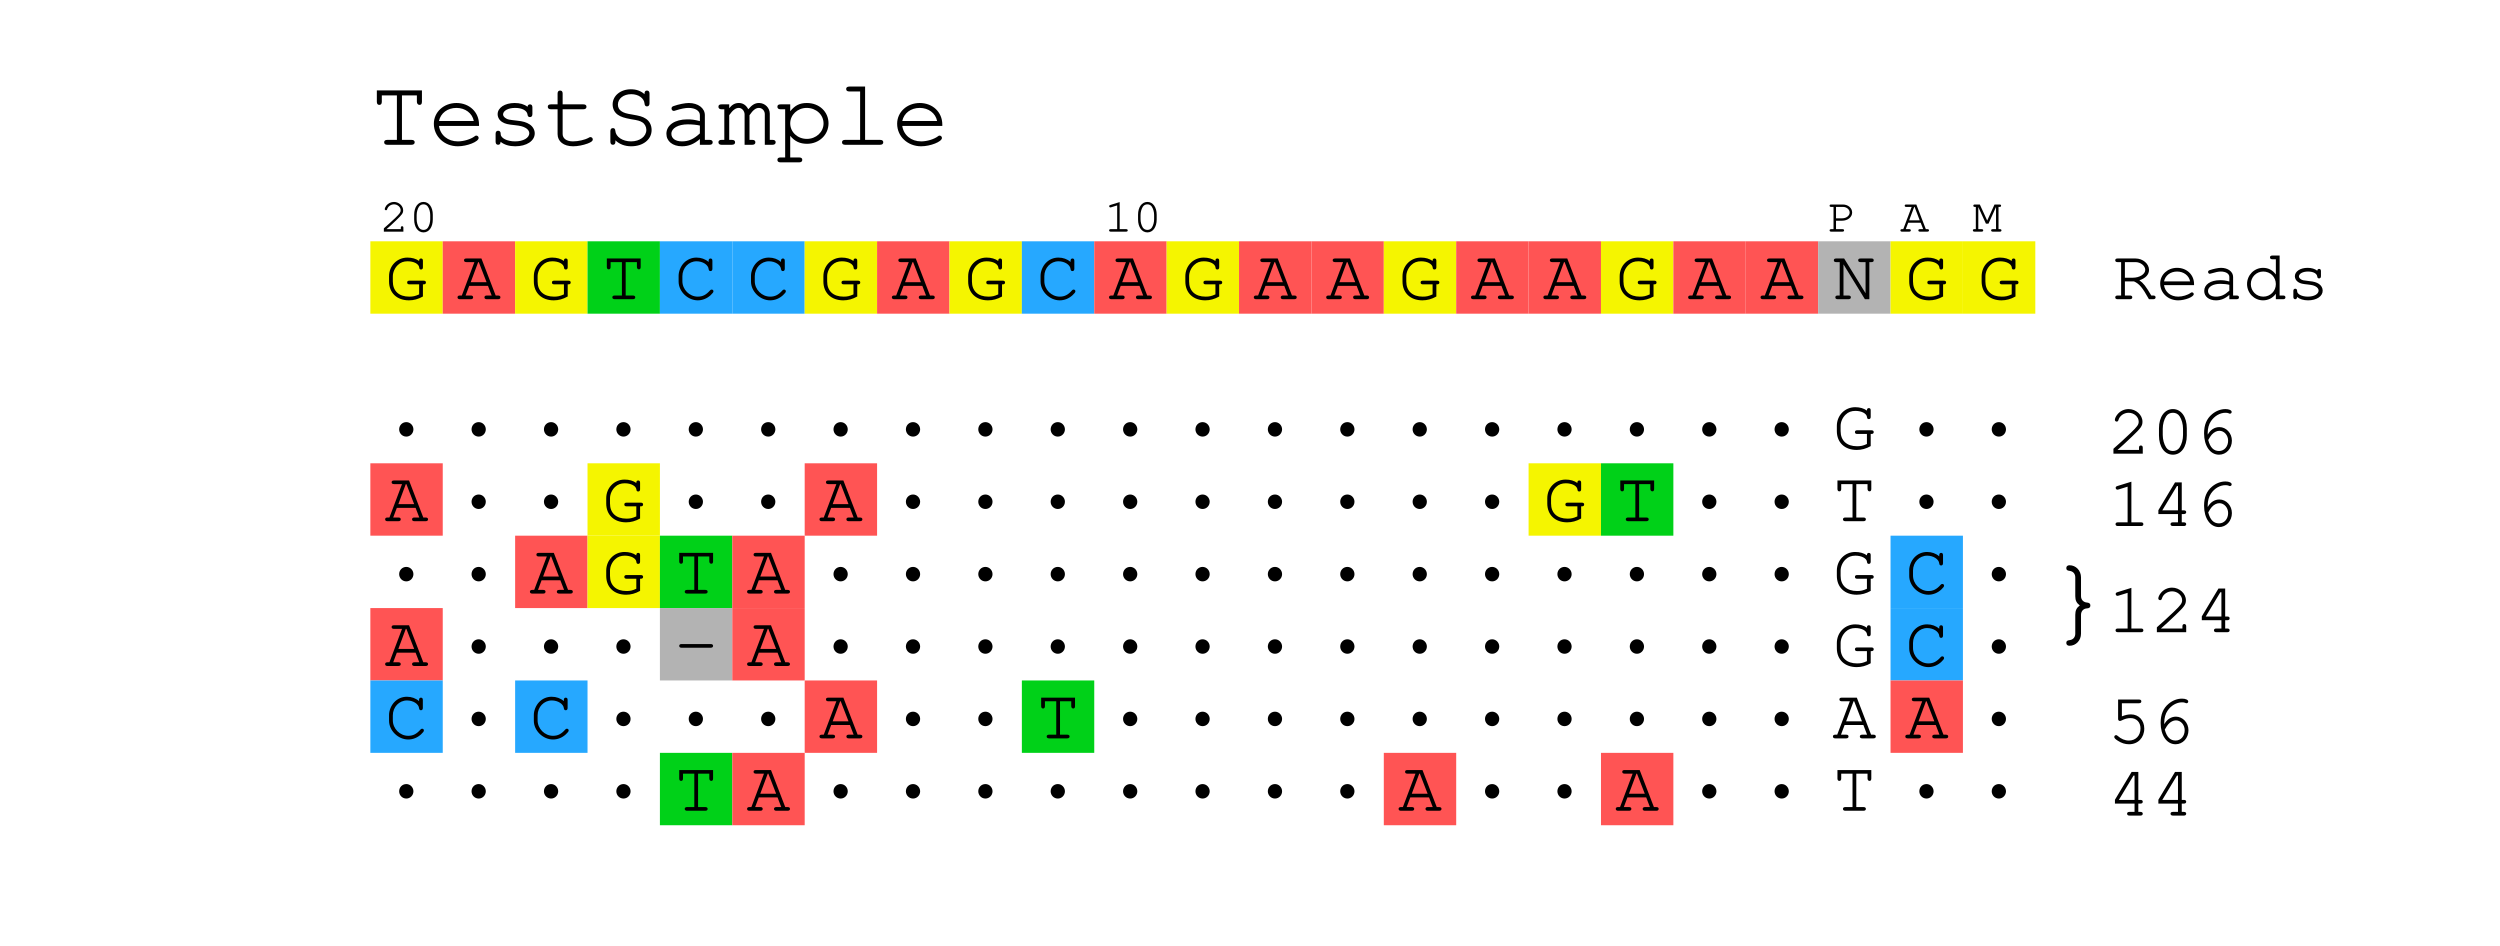
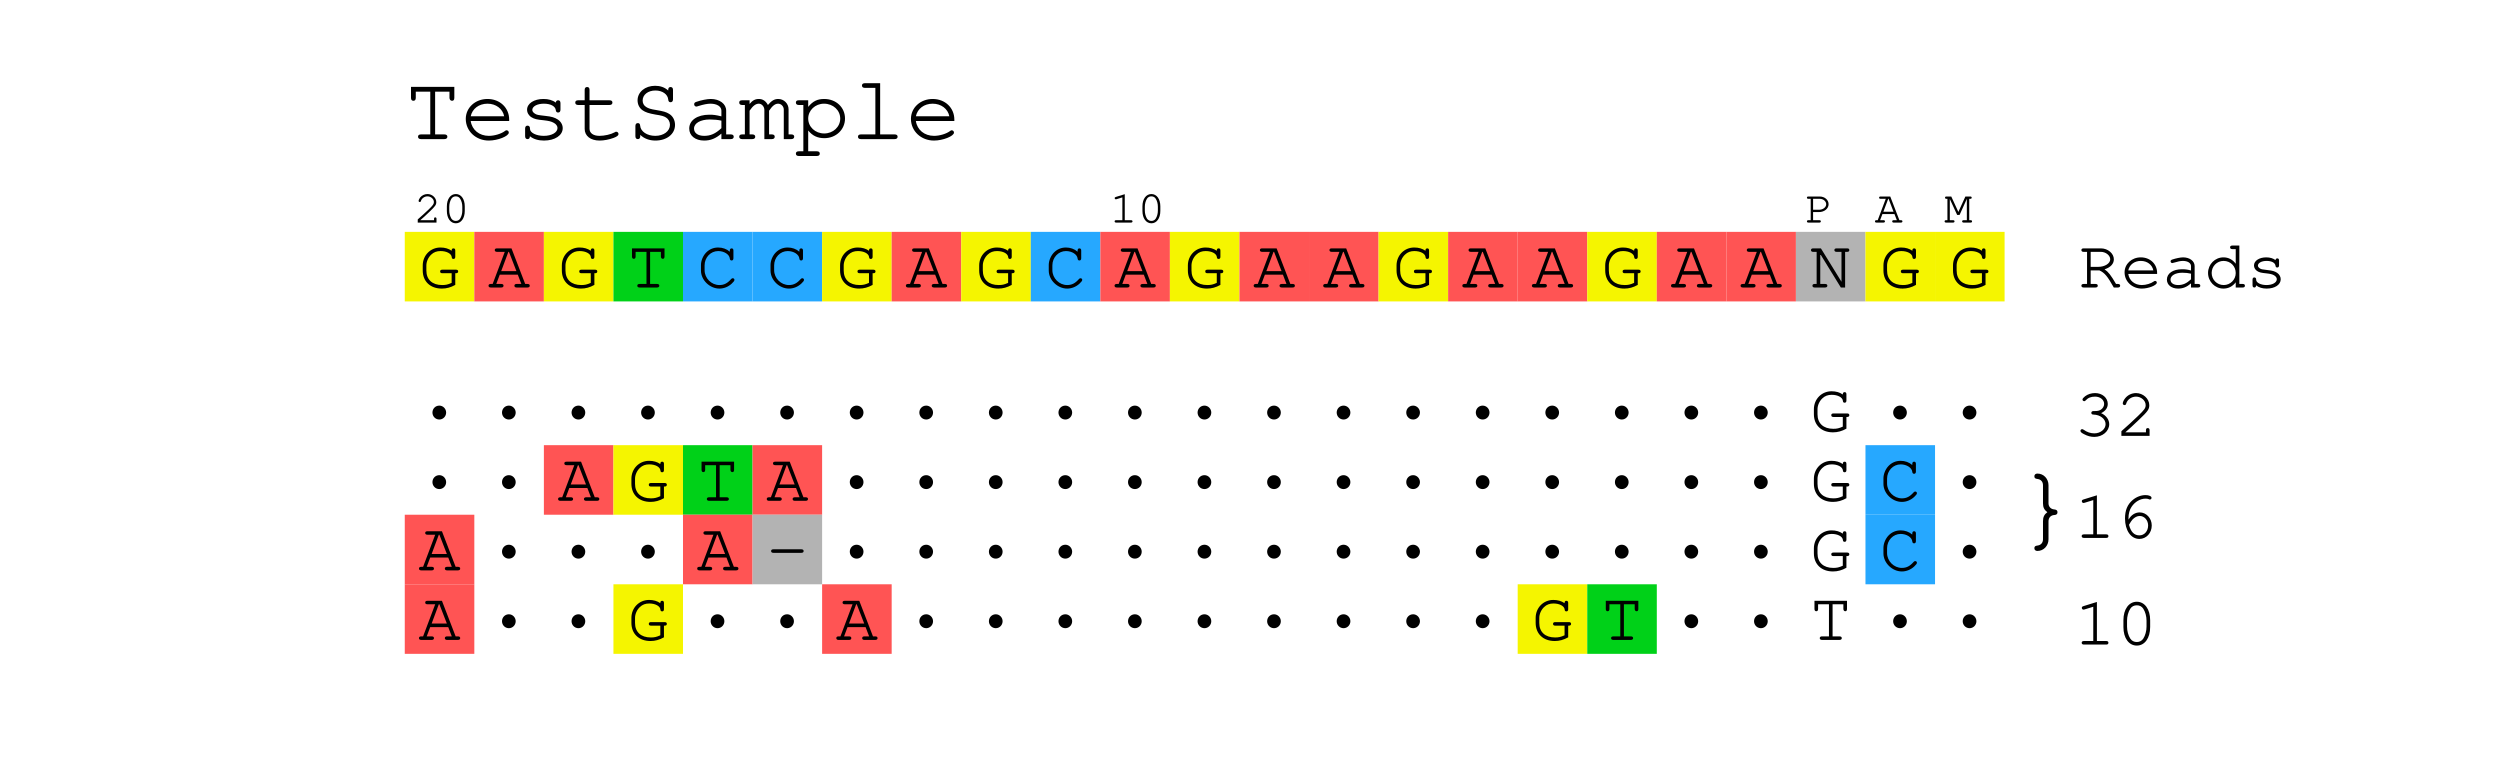
- <svg xmlns="http://www.w3.org/2000/svg" baseProfile="full" height="196" version="1.1" width="100%">
+ <svg xmlns="http://www.w3.org/2000/svg" baseProfile="full" height="164" version="1.1" width="100%">
  <defs />
  <text style="font-size:20px; font-family:Courier" x="20" y="30">TestSample</text>
  <text style="font-size:10px; font-family:Courier" x="172" y="48">10</text>
  <text style="font-size:10px; font-family:Courier" x="22" y="48">20</text>
  <text style="font-size:10px; font-family:Courier" x="322" y="48">P</text>
  <text style="font-size:10px; font-family:Courier" x="337" y="48">A</text>
  <text style="font-size:10px; font-family:Courier" x="352" y="48">M</text>
  <rect fill="#F5F500" height="15" width="15" x="20" y="50" />
  <text fill="black" style="font-size:15px; font-family:Courier" x="23" y="62">G</text>
  <rect fill="#FF5454" height="15" width="15" x="35" y="50" />
  <text fill="black" style="font-size:15px; font-family:Courier" x="38" y="62">A</text>
  <rect fill="#F5F500" height="15" width="15" x="50" y="50" />
  <text fill="black" style="font-size:15px; font-family:Courier" x="53" y="62">G</text>
  <rect fill="#00D118" height="15" width="15" x="65" y="50" />
  <text fill="black" style="font-size:15px; font-family:Courier" x="68" y="62">T</text>
  <rect fill="#26A8FF" height="15" width="15" x="80" y="50" />
  <text fill="black" style="font-size:15px; font-family:Courier" x="83" y="62">C</text>
  <rect fill="#26A8FF" height="15" width="15" x="95" y="50" />
  <text fill="black" style="font-size:15px; font-family:Courier" x="98" y="62">C</text>
  <rect fill="#F5F500" height="15" width="15" x="110" y="50" />
  <text fill="black" style="font-size:15px; font-family:Courier" x="113" y="62">G</text>
  <rect fill="#FF5454" height="15" width="15" x="125" y="50" />
  <text fill="black" style="font-size:15px; font-family:Courier" x="128" y="62">A</text>
  <rect fill="#F5F500" height="15" width="15" x="140" y="50" />
  <text fill="black" style="font-size:15px; font-family:Courier" x="143" y="62">G</text>
  <rect fill="#26A8FF" height="15" width="15" x="155" y="50" />
  <text fill="black" style="font-size:15px; font-family:Courier" x="158" y="62">C</text>
  <rect fill="#FF5454" height="15" width="15" x="170" y="50" />
  <text fill="black" style="font-size:15px; font-family:Courier" x="173" y="62">A</text>
  <rect fill="#F5F500" height="15" width="15" x="185" y="50" />
  <text fill="black" style="font-size:15px; font-family:Courier" x="188" y="62">G</text>
  <rect fill="#FF5454" height="15" width="15" x="200" y="50" />
  <text fill="black" style="font-size:15px; font-family:Courier" x="203" y="62">A</text>
  <rect fill="#FF5454" height="15" width="15" x="215" y="50" />
  <text fill="black" style="font-size:15px; font-family:Courier" x="218" y="62">A</text>
  <rect fill="#F5F500" height="15" width="15" x="230" y="50" />
  <text fill="black" style="font-size:15px; font-family:Courier" x="233" y="62">G</text>
  <rect fill="#FF5454" height="15" width="15" x="245" y="50" />
  <text fill="black" style="font-size:15px; font-family:Courier" x="248" y="62">A</text>
  <rect fill="#FF5454" height="15" width="15" x="260" y="50" />
  <text fill="black" style="font-size:15px; font-family:Courier" x="263" y="62">A</text>
  <rect fill="#F5F500" height="15" width="15" x="275" y="50" />
  <text fill="black" style="font-size:15px; font-family:Courier" x="278" y="62">G</text>
  <rect fill="#FF5454" height="15" width="15" x="290" y="50" />
  <text fill="black" style="font-size:15px; font-family:Courier" x="293" y="62">A</text>
  <rect fill="#FF5454" height="15" width="15" x="305" y="50" />
  <text fill="black" style="font-size:15px; font-family:Courier" x="308" y="62">A</text>
  <rect fill="#B3B3B3" height="15" width="15" x="320" y="50" />
  <text fill="black" style="font-size:15px; font-family:Courier" x="323" y="62">N</text>
  <rect fill="#F5F500" height="15" width="15" x="335" y="50" />
  <text fill="black" style="font-size:15px; font-family:Courier" x="338" y="62">G</text>
  <rect fill="#F5F500" height="15" width="15" x="350" y="50" />
  <text fill="black" style="font-size:15px; font-family:Courier" x="353" y="62">G</text>
  <text style="font-size:15px; font-family:Courier" x="381" y="62">Reads</text>
  <text fill="black" style="font-size:10px; font-family:Courier" x="24.5" y="92">•</text>
  <text fill="black" style="font-size:10px; font-family:Courier" x="39.5" y="92">•</text>
  <text fill="black" style="font-size:10px; font-family:Courier" x="54.5" y="92">•</text>
  <text fill="black" style="font-size:10px; font-family:Courier" x="69.5" y="92">•</text>
  <text fill="black" style="font-size:10px; font-family:Courier" x="84.5" y="92">•</text>
  <text fill="black" style="font-size:10px; font-family:Courier" x="99.5" y="92">•</text>
  <text fill="black" style="font-size:10px; font-family:Courier" x="114.5" y="92">•</text>
  <text fill="black" style="font-size:10px; font-family:Courier" x="129.5" y="92">•</text>
  <text fill="black" style="font-size:10px; font-family:Courier" x="144.5" y="92">•</text>
  <text fill="black" style="font-size:10px; font-family:Courier" x="159.5" y="92">•</text>
  <text fill="black" style="font-size:10px; font-family:Courier" x="174.5" y="92">•</text>
  <text fill="black" style="font-size:10px; font-family:Courier" x="189.5" y="92">•</text>
  <text fill="black" style="font-size:10px; font-family:Courier" x="204.5" y="92">•</text>
  <text fill="black" style="font-size:10px; font-family:Courier" x="219.5" y="92">•</text>
  <text fill="black" style="font-size:10px; font-family:Courier" x="234.5" y="92">•</text>
  <text fill="black" style="font-size:10px; font-family:Courier" x="249.5" y="92">•</text>
  <text fill="black" style="font-size:10px; font-family:Courier" x="264.5" y="92">•</text>
  <text fill="black" style="font-size:10px; font-family:Courier" x="279.5" y="92">•</text>
  <text fill="black" style="font-size:10px; font-family:Courier" x="294.5" y="92">•</text>
  <text fill="black" style="font-size:10px; font-family:Courier" x="309.5" y="92">•</text>
  <text fill="black" style="font-size:15px; font-family:Courier" x="323" y="93">G</text>
  <text fill="black" style="font-size:10px; font-family:Courier" x="339.5" y="92">•</text>
  <text fill="black" style="font-size:10px; font-family:Courier" x="354.5" y="92">•</text>
-   <text fill="black" style="font-size:15px; font-family:Courier" x="380" y="94">206</text>
-   <rect fill="#FF5454" height="15" width="15" x="20" y="96" />
-   <text fill="black" style="font-size:15px; font-family:Courier" x="23" y="108">A</text>
+   <text fill="black" style="font-size:15px; font-family:Courier" x="380" y="94">32</text>
+   <text fill="black" style="font-size:10px; font-family:Courier" x="24.5" y="107">•</text>
  <text fill="black" style="font-size:10px; font-family:Courier" x="39.5" y="107">•</text>
-   <text fill="black" style="font-size:10px; font-family:Courier" x="54.5" y="107">•</text>
+   <rect fill="#FF5454" height="15" width="15" x="50" y="96" />
+   <text fill="black" style="font-size:15px; font-family:Courier" x="53" y="108">A</text>
  <rect fill="#F5F500" height="15" width="15" x="65" y="96" />
  <text fill="black" style="font-size:15px; font-family:Courier" x="68" y="108">G</text>
-   <text fill="black" style="font-size:10px; font-family:Courier" x="84.5" y="107">•</text>
-   <text fill="black" style="font-size:10px; font-family:Courier" x="99.5" y="107">•</text>
-   <rect fill="#FF5454" height="15" width="15" x="110" y="96" />
-   <text fill="black" style="font-size:15px; font-family:Courier" x="113" y="108">A</text>
+   <rect fill="#00D118" height="15" width="15" x="80" y="96" />
+   <text fill="black" style="font-size:15px; font-family:Courier" x="83" y="108">T</text>
+   <rect fill="#FF5454" height="15" width="15" x="95" y="96" />
+   <text fill="black" style="font-size:15px; font-family:Courier" x="98" y="108">A</text>
+   <text fill="black" style="font-size:10px; font-family:Courier" x="114.5" y="107">•</text>
  <text fill="black" style="font-size:10px; font-family:Courier" x="129.5" y="107">•</text>
  <text fill="black" style="font-size:10px; font-family:Courier" x="144.5" y="107">•</text>
  <text fill="black" style="font-size:10px; font-family:Courier" x="159.5" y="107">•</text>
  <text fill="black" style="font-size:10px; font-family:Courier" x="174.5" y="107">•</text>
  <text fill="black" style="font-size:10px; font-family:Courier" x="189.5" y="107">•</text>
  <text fill="black" style="font-size:10px; font-family:Courier" x="204.5" y="107">•</text>
  <text fill="black" style="font-size:10px; font-family:Courier" x="219.5" y="107">•</text>
  <text fill="black" style="font-size:10px; font-family:Courier" x="234.5" y="107">•</text>
  <text fill="black" style="font-size:10px; font-family:Courier" x="249.5" y="107">•</text>
-   <rect fill="#F5F500" height="15" width="15" x="260" y="96" />
-   <text fill="black" style="font-size:15px; font-family:Courier" x="263" y="108">G</text>
-   <rect fill="#00D118" height="15" width="15" x="275" y="96" />
-   <text fill="black" style="font-size:15px; font-family:Courier" x="278" y="108">T</text>
+   <text fill="black" style="font-size:10px; font-family:Courier" x="264.5" y="107">•</text>
+   <text fill="black" style="font-size:10px; font-family:Courier" x="279.5" y="107">•</text>
  <text fill="black" style="font-size:10px; font-family:Courier" x="294.5" y="107">•</text>
  <text fill="black" style="font-size:10px; font-family:Courier" x="309.5" y="107">•</text>
-   <text fill="black" style="font-size:15px; font-family:Courier" x="323" y="108">T</text>
-   <text fill="black" style="font-size:10px; font-family:Courier" x="339.5" y="107">•</text>
+   <text fill="black" style="font-size:15px; font-family:Courier" x="323" y="108">G</text>
+   <rect fill="#26A8FF" height="15" width="15" x="335" y="96" />
+   <text fill="black" style="font-size:15px; font-family:Courier" x="338" y="108">C</text>
  <text fill="black" style="font-size:10px; font-family:Courier" x="354.5" y="107">•</text>
-   <text fill="black" style="font-size:15px; font-family:Courier" x="380" y="109">146</text>
-   <text fill="black" style="font-size:10px; font-family:Courier" x="24.5" y="122">•</text>
+   <rect fill="#FF5454" height="15" width="15" x="20" y="111" />
+   <text fill="black" style="font-size:15px; font-family:Courier" x="23" y="123">A</text>
  <text fill="black" style="font-size:10px; font-family:Courier" x="39.5" y="122">•</text>
-   <rect fill="#FF5454" height="15" width="15" x="50" y="111" />
-   <text fill="black" style="font-size:15px; font-family:Courier" x="53" y="123">A</text>
-   <rect fill="#F5F500" height="15" width="15" x="65" y="111" />
-   <text fill="black" style="font-size:15px; font-family:Courier" x="68" y="123">G</text>
-   <rect fill="#00D118" height="15" width="15" x="80" y="111" />
-   <text fill="black" style="font-size:15px; font-family:Courier" x="83" y="123">T</text>
-   <rect fill="#FF5454" height="15" width="15" x="95" y="111" />
-   <text fill="black" style="font-size:15px; font-family:Courier" x="98" y="123">A</text>
+   <text fill="black" style="font-size:10px; font-family:Courier" x="54.5" y="122">•</text>
+   <text fill="black" style="font-size:10px; font-family:Courier" x="69.5" y="122">•</text>
+   <rect fill="#FF5454" height="15" width="15" x="80" y="111" />
+   <text fill="black" style="font-size:15px; font-family:Courier" x="83" y="123">A</text>
+   <rect fill="#B3B3B3" height="15" width="15" x="95" y="111" />
+   <text fill="black" style="font-size:15px; font-family:Courier" x="98" y="123">-</text>
  <text fill="black" style="font-size:10px; font-family:Courier" x="114.5" y="122">•</text>
  <text fill="black" style="font-size:10px; font-family:Courier" x="129.5" y="122">•</text>
  <text fill="black" style="font-size:10px; font-family:Courier" x="144.5" y="122">•</text>
  <text fill="black" style="font-size:10px; font-family:Courier" x="159.5" y="122">•</text>
  <text fill="black" style="font-size:10px; font-family:Courier" x="174.5" y="122">•</text>
  <text fill="black" style="font-size:10px; font-family:Courier" x="189.5" y="122">•</text>
  <text fill="black" style="font-size:10px; font-family:Courier" x="204.5" y="122">•</text>
  <text fill="black" style="font-size:10px; font-family:Courier" x="219.5" y="122">•</text>
  <text fill="black" style="font-size:10px; font-family:Courier" x="234.5" y="122">•</text>
  <text fill="black" style="font-size:10px; font-family:Courier" x="249.5" y="122">•</text>
  <text fill="black" style="font-size:10px; font-family:Courier" x="264.5" y="122">•</text>
  <text fill="black" style="font-size:10px; font-family:Courier" x="279.5" y="122">•</text>
  <text fill="black" style="font-size:10px; font-family:Courier" x="294.5" y="122">•</text>
  <text fill="black" style="font-size:10px; font-family:Courier" x="309.5" y="122">•</text>
  <text fill="black" style="font-size:15px; font-family:Courier" x="323" y="123">G</text>
  <rect fill="#26A8FF" height="15" width="15" x="335" y="111" />
  <text fill="black" style="font-size:15px; font-family:Courier" x="338" y="123">C</text>
  <text fill="black" style="font-size:10px; font-family:Courier" x="354.5" y="122">•</text>
+   <text fill="black" style="font-size:15px; font-family:Courier" x="380" y="116">16</text>
+   <text fill="black" style="font-size:23px; font-family:Courier" x="367" y="116">}</text>
  <rect fill="#FF5454" height="15" width="15" x="20" y="126" />
  <text fill="black" style="font-size:15px; font-family:Courier" x="23" y="138">A</text>
  <text fill="black" style="font-size:10px; font-family:Courier" x="39.5" y="137">•</text>
  <text fill="black" style="font-size:10px; font-family:Courier" x="54.5" y="137">•</text>
-   <text fill="black" style="font-size:10px; font-family:Courier" x="69.5" y="137">•</text>
-   <rect fill="#B3B3B3" height="15" width="15" x="80" y="126" />
-   <text fill="black" style="font-size:15px; font-family:Courier" x="83" y="138">-</text>
-   <rect fill="#FF5454" height="15" width="15" x="95" y="126" />
-   <text fill="black" style="font-size:15px; font-family:Courier" x="98" y="138">A</text>
-   <text fill="black" style="font-size:10px; font-family:Courier" x="114.5" y="137">•</text>
+   <rect fill="#F5F500" height="15" width="15" x="65" y="126" />
+   <text fill="black" style="font-size:15px; font-family:Courier" x="68" y="138">G</text>
+   <text fill="black" style="font-size:10px; font-family:Courier" x="84.5" y="137">•</text>
+   <text fill="black" style="font-size:10px; font-family:Courier" x="99.5" y="137">•</text>
+   <rect fill="#FF5454" height="15" width="15" x="110" y="126" />
+   <text fill="black" style="font-size:15px; font-family:Courier" x="113" y="138">A</text>
  <text fill="black" style="font-size:10px; font-family:Courier" x="129.5" y="137">•</text>
  <text fill="black" style="font-size:10px; font-family:Courier" x="144.5" y="137">•</text>
  <text fill="black" style="font-size:10px; font-family:Courier" x="159.5" y="137">•</text>
  <text fill="black" style="font-size:10px; font-family:Courier" x="174.5" y="137">•</text>
  <text fill="black" style="font-size:10px; font-family:Courier" x="189.5" y="137">•</text>
  <text fill="black" style="font-size:10px; font-family:Courier" x="204.5" y="137">•</text>
  <text fill="black" style="font-size:10px; font-family:Courier" x="219.5" y="137">•</text>
  <text fill="black" style="font-size:10px; font-family:Courier" x="234.5" y="137">•</text>
  <text fill="black" style="font-size:10px; font-family:Courier" x="249.5" y="137">•</text>
-   <text fill="black" style="font-size:10px; font-family:Courier" x="264.5" y="137">•</text>
-   <text fill="black" style="font-size:10px; font-family:Courier" x="279.5" y="137">•</text>
+   <rect fill="#F5F500" height="15" width="15" x="260" y="126" />
+   <text fill="black" style="font-size:15px; font-family:Courier" x="263" y="138">G</text>
+   <rect fill="#00D118" height="15" width="15" x="275" y="126" />
+   <text fill="black" style="font-size:15px; font-family:Courier" x="278" y="138">T</text>
  <text fill="black" style="font-size:10px; font-family:Courier" x="294.5" y="137">•</text>
  <text fill="black" style="font-size:10px; font-family:Courier" x="309.5" y="137">•</text>
-   <text fill="black" style="font-size:15px; font-family:Courier" x="323" y="138">G</text>
-   <rect fill="#26A8FF" height="15" width="15" x="335" y="126" />
-   <text fill="black" style="font-size:15px; font-family:Courier" x="338" y="138">C</text>
+   <text fill="black" style="font-size:15px; font-family:Courier" x="323" y="138">T</text>
+   <text fill="black" style="font-size:10px; font-family:Courier" x="339.5" y="137">•</text>
  <text fill="black" style="font-size:10px; font-family:Courier" x="354.5" y="137">•</text>
-   <text fill="black" style="font-size:15px; font-family:Courier" x="380" y="131">124</text>
-   <text fill="black" style="font-size:23px; font-family:Courier" x="367" y="131">}</text>
-   <rect fill="#26A8FF" height="15" width="15" x="20" y="141" />
-   <text fill="black" style="font-size:15px; font-family:Courier" x="23" y="153">C</text>
-   <text fill="black" style="font-size:10px; font-family:Courier" x="39.5" y="152">•</text>
-   <rect fill="#26A8FF" height="15" width="15" x="50" y="141" />
-   <text fill="black" style="font-size:15px; font-family:Courier" x="53" y="153">C</text>
-   <text fill="black" style="font-size:10px; font-family:Courier" x="69.5" y="152">•</text>
-   <text fill="black" style="font-size:10px; font-family:Courier" x="84.5" y="152">•</text>
-   <text fill="black" style="font-size:10px; font-family:Courier" x="99.5" y="152">•</text>
-   <rect fill="#FF5454" height="15" width="15" x="110" y="141" />
-   <text fill="black" style="font-size:15px; font-family:Courier" x="113" y="153">A</text>
-   <text fill="black" style="font-size:10px; font-family:Courier" x="129.5" y="152">•</text>
-   <text fill="black" style="font-size:10px; font-family:Courier" x="144.5" y="152">•</text>
-   <rect fill="#00D118" height="15" width="15" x="155" y="141" />
-   <text fill="black" style="font-size:15px; font-family:Courier" x="158" y="153">T</text>
-   <text fill="black" style="font-size:10px; font-family:Courier" x="174.5" y="152">•</text>
-   <text fill="black" style="font-size:10px; font-family:Courier" x="189.5" y="152">•</text>
-   <text fill="black" style="font-size:10px; font-family:Courier" x="204.5" y="152">•</text>
-   <text fill="black" style="font-size:10px; font-family:Courier" x="219.5" y="152">•</text>
-   <text fill="black" style="font-size:10px; font-family:Courier" x="234.5" y="152">•</text>
-   <text fill="black" style="font-size:10px; font-family:Courier" x="249.5" y="152">•</text>
-   <text fill="black" style="font-size:10px; font-family:Courier" x="264.5" y="152">•</text>
-   <text fill="black" style="font-size:10px; font-family:Courier" x="279.5" y="152">•</text>
-   <text fill="black" style="font-size:10px; font-family:Courier" x="294.5" y="152">•</text>
-   <text fill="black" style="font-size:10px; font-family:Courier" x="309.5" y="152">•</text>
-   <text fill="black" style="font-size:15px; font-family:Courier" x="323" y="153">A</text>
-   <rect fill="#FF5454" height="15" width="15" x="335" y="141" />
-   <text fill="black" style="font-size:15px; font-family:Courier" x="338" y="153">A</text>
-   <text fill="black" style="font-size:10px; font-family:Courier" x="354.5" y="152">•</text>
-   <text fill="black" style="font-size:15px; font-family:Courier" x="380" y="154">56</text>
-   <text fill="black" style="font-size:10px; font-family:Courier" x="24.5" y="167">•</text>
-   <text fill="black" style="font-size:10px; font-family:Courier" x="39.5" y="167">•</text>
-   <text fill="black" style="font-size:10px; font-family:Courier" x="54.5" y="167">•</text>
-   <text fill="black" style="font-size:10px; font-family:Courier" x="69.5" y="167">•</text>
-   <rect fill="#00D118" height="15" width="15" x="80" y="156" />
-   <text fill="black" style="font-size:15px; font-family:Courier" x="83" y="168">T</text>
-   <rect fill="#FF5454" height="15" width="15" x="95" y="156" />
-   <text fill="black" style="font-size:15px; font-family:Courier" x="98" y="168">A</text>
-   <text fill="black" style="font-size:10px; font-family:Courier" x="114.5" y="167">•</text>
-   <text fill="black" style="font-size:10px; font-family:Courier" x="129.5" y="167">•</text>
-   <text fill="black" style="font-size:10px; font-family:Courier" x="144.5" y="167">•</text>
-   <text fill="black" style="font-size:10px; font-family:Courier" x="159.5" y="167">•</text>
-   <text fill="black" style="font-size:10px; font-family:Courier" x="174.5" y="167">•</text>
-   <text fill="black" style="font-size:10px; font-family:Courier" x="189.5" y="167">•</text>
-   <text fill="black" style="font-size:10px; font-family:Courier" x="204.5" y="167">•</text>
-   <text fill="black" style="font-size:10px; font-family:Courier" x="219.5" y="167">•</text>
-   <rect fill="#FF5454" height="15" width="15" x="230" y="156" />
-   <text fill="black" style="font-size:15px; font-family:Courier" x="233" y="168">A</text>
-   <text fill="black" style="font-size:10px; font-family:Courier" x="249.5" y="167">•</text>
-   <text fill="black" style="font-size:10px; font-family:Courier" x="264.5" y="167">•</text>
-   <rect fill="#FF5454" height="15" width="15" x="275" y="156" />
-   <text fill="black" style="font-size:15px; font-family:Courier" x="278" y="168">A</text>
-   <text fill="black" style="font-size:10px; font-family:Courier" x="294.5" y="167">•</text>
-   <text fill="black" style="font-size:10px; font-family:Courier" x="309.5" y="167">•</text>
-   <text fill="black" style="font-size:15px; font-family:Courier" x="323" y="168">T</text>
-   <text fill="black" style="font-size:10px; font-family:Courier" x="339.5" y="167">•</text>
-   <text fill="black" style="font-size:10px; font-family:Courier" x="354.5" y="167">•</text>
-   <text fill="black" style="font-size:15px; font-family:Courier" x="380" y="169">44</text>
+   <text fill="black" style="font-size:15px; font-family:Courier" x="380" y="139">10</text>
</svg>
